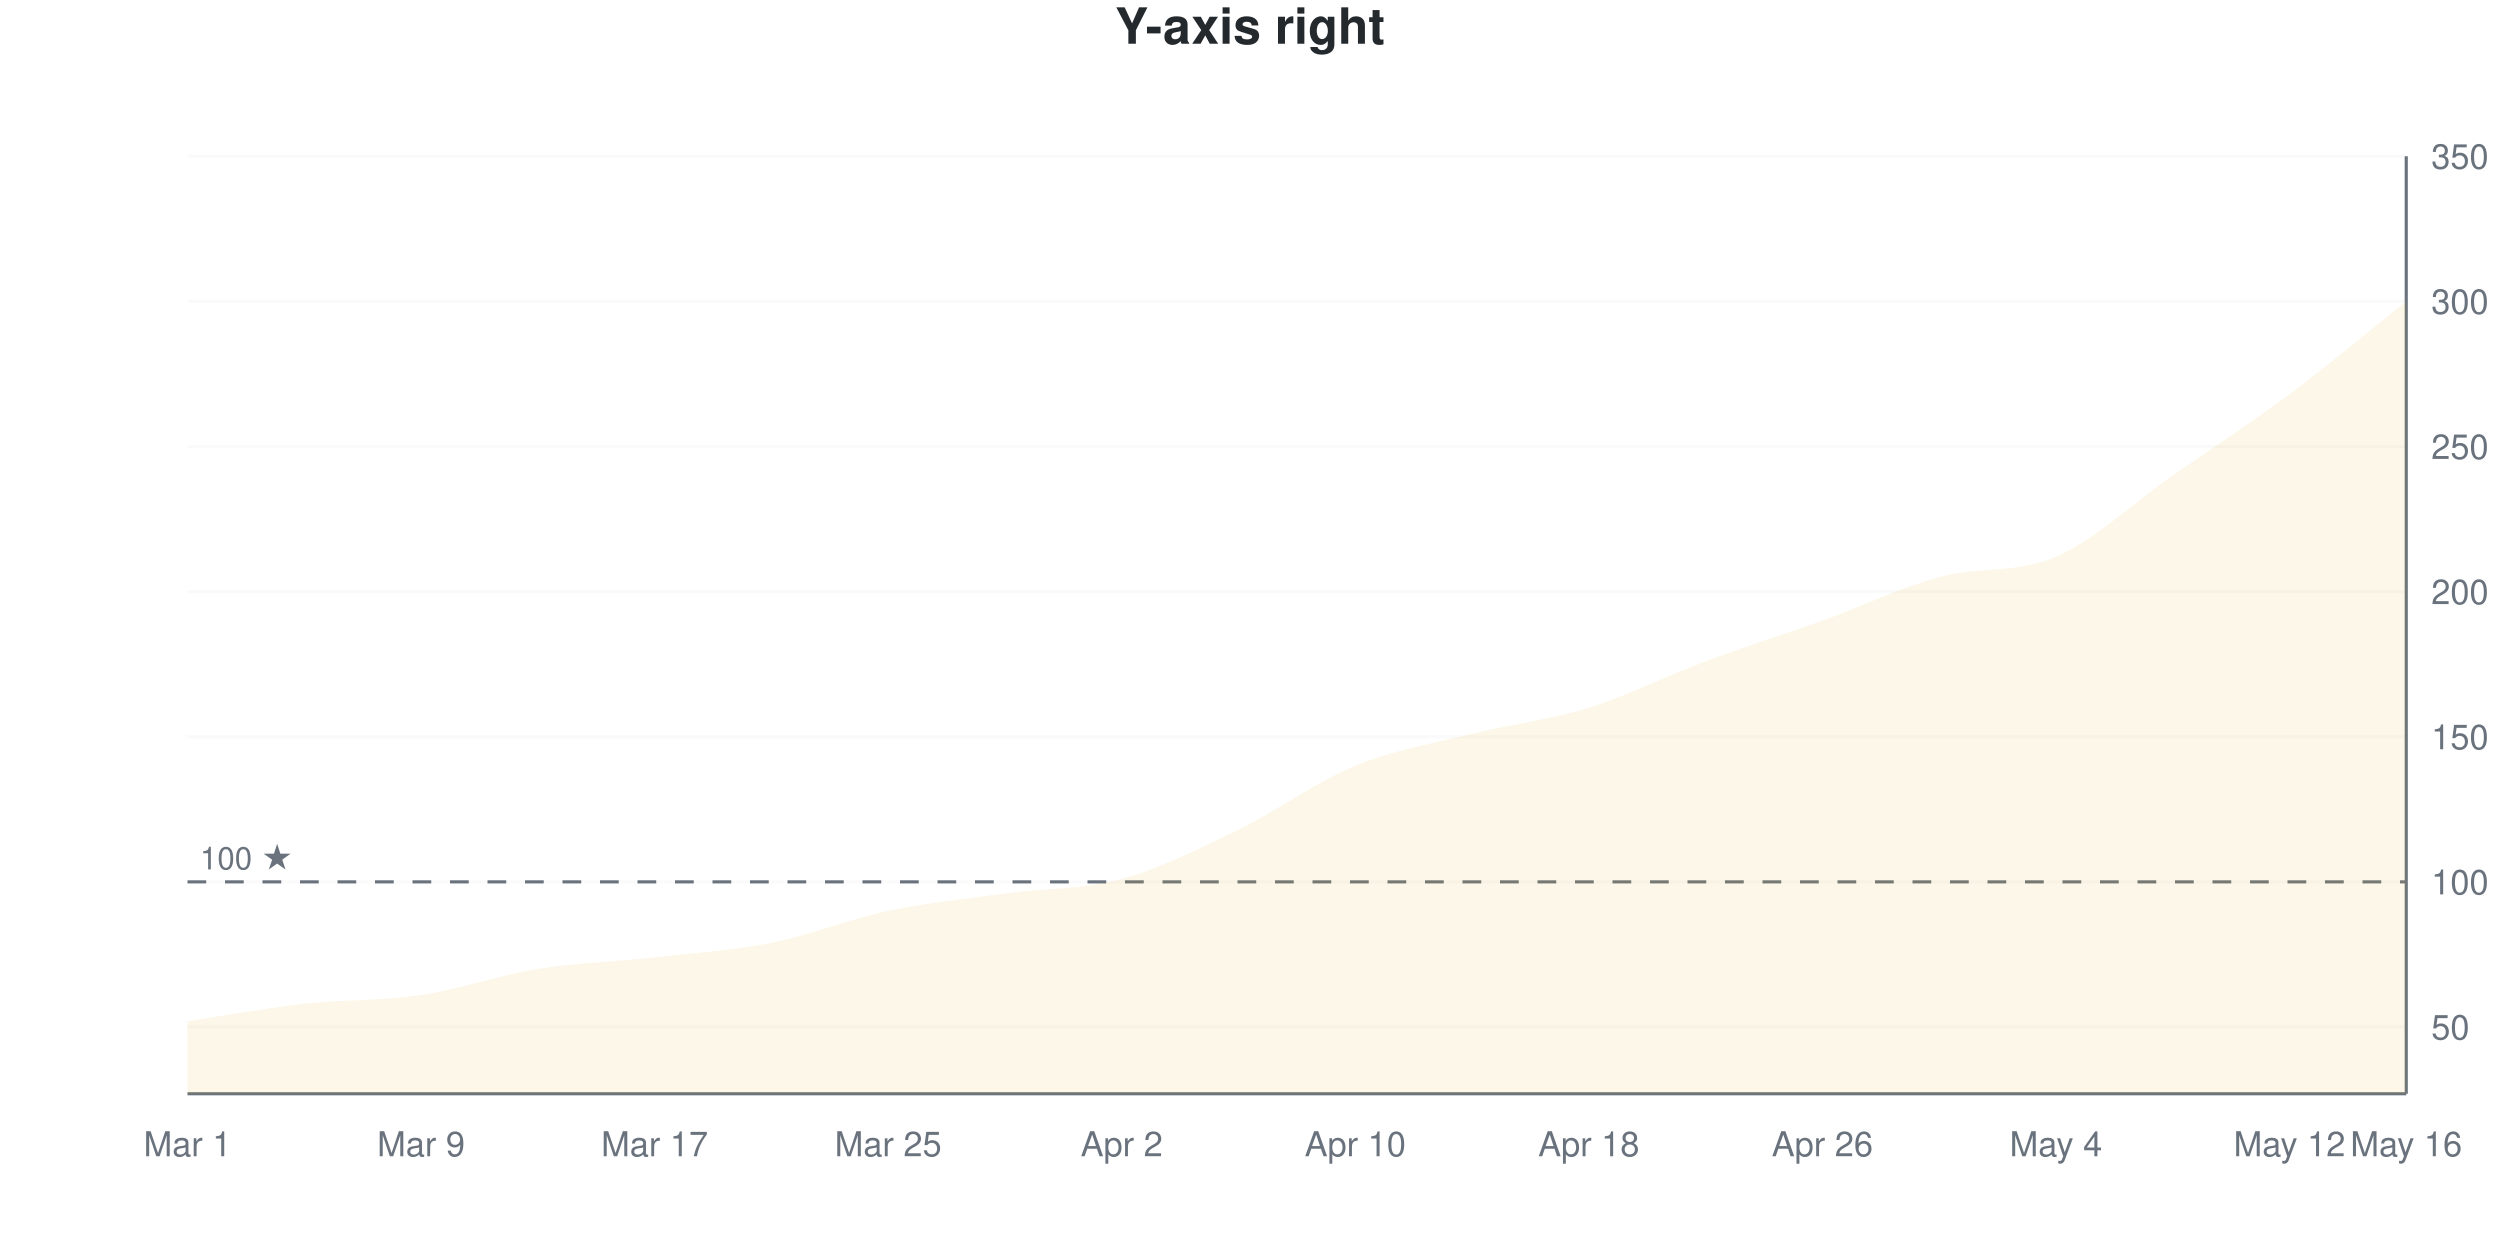
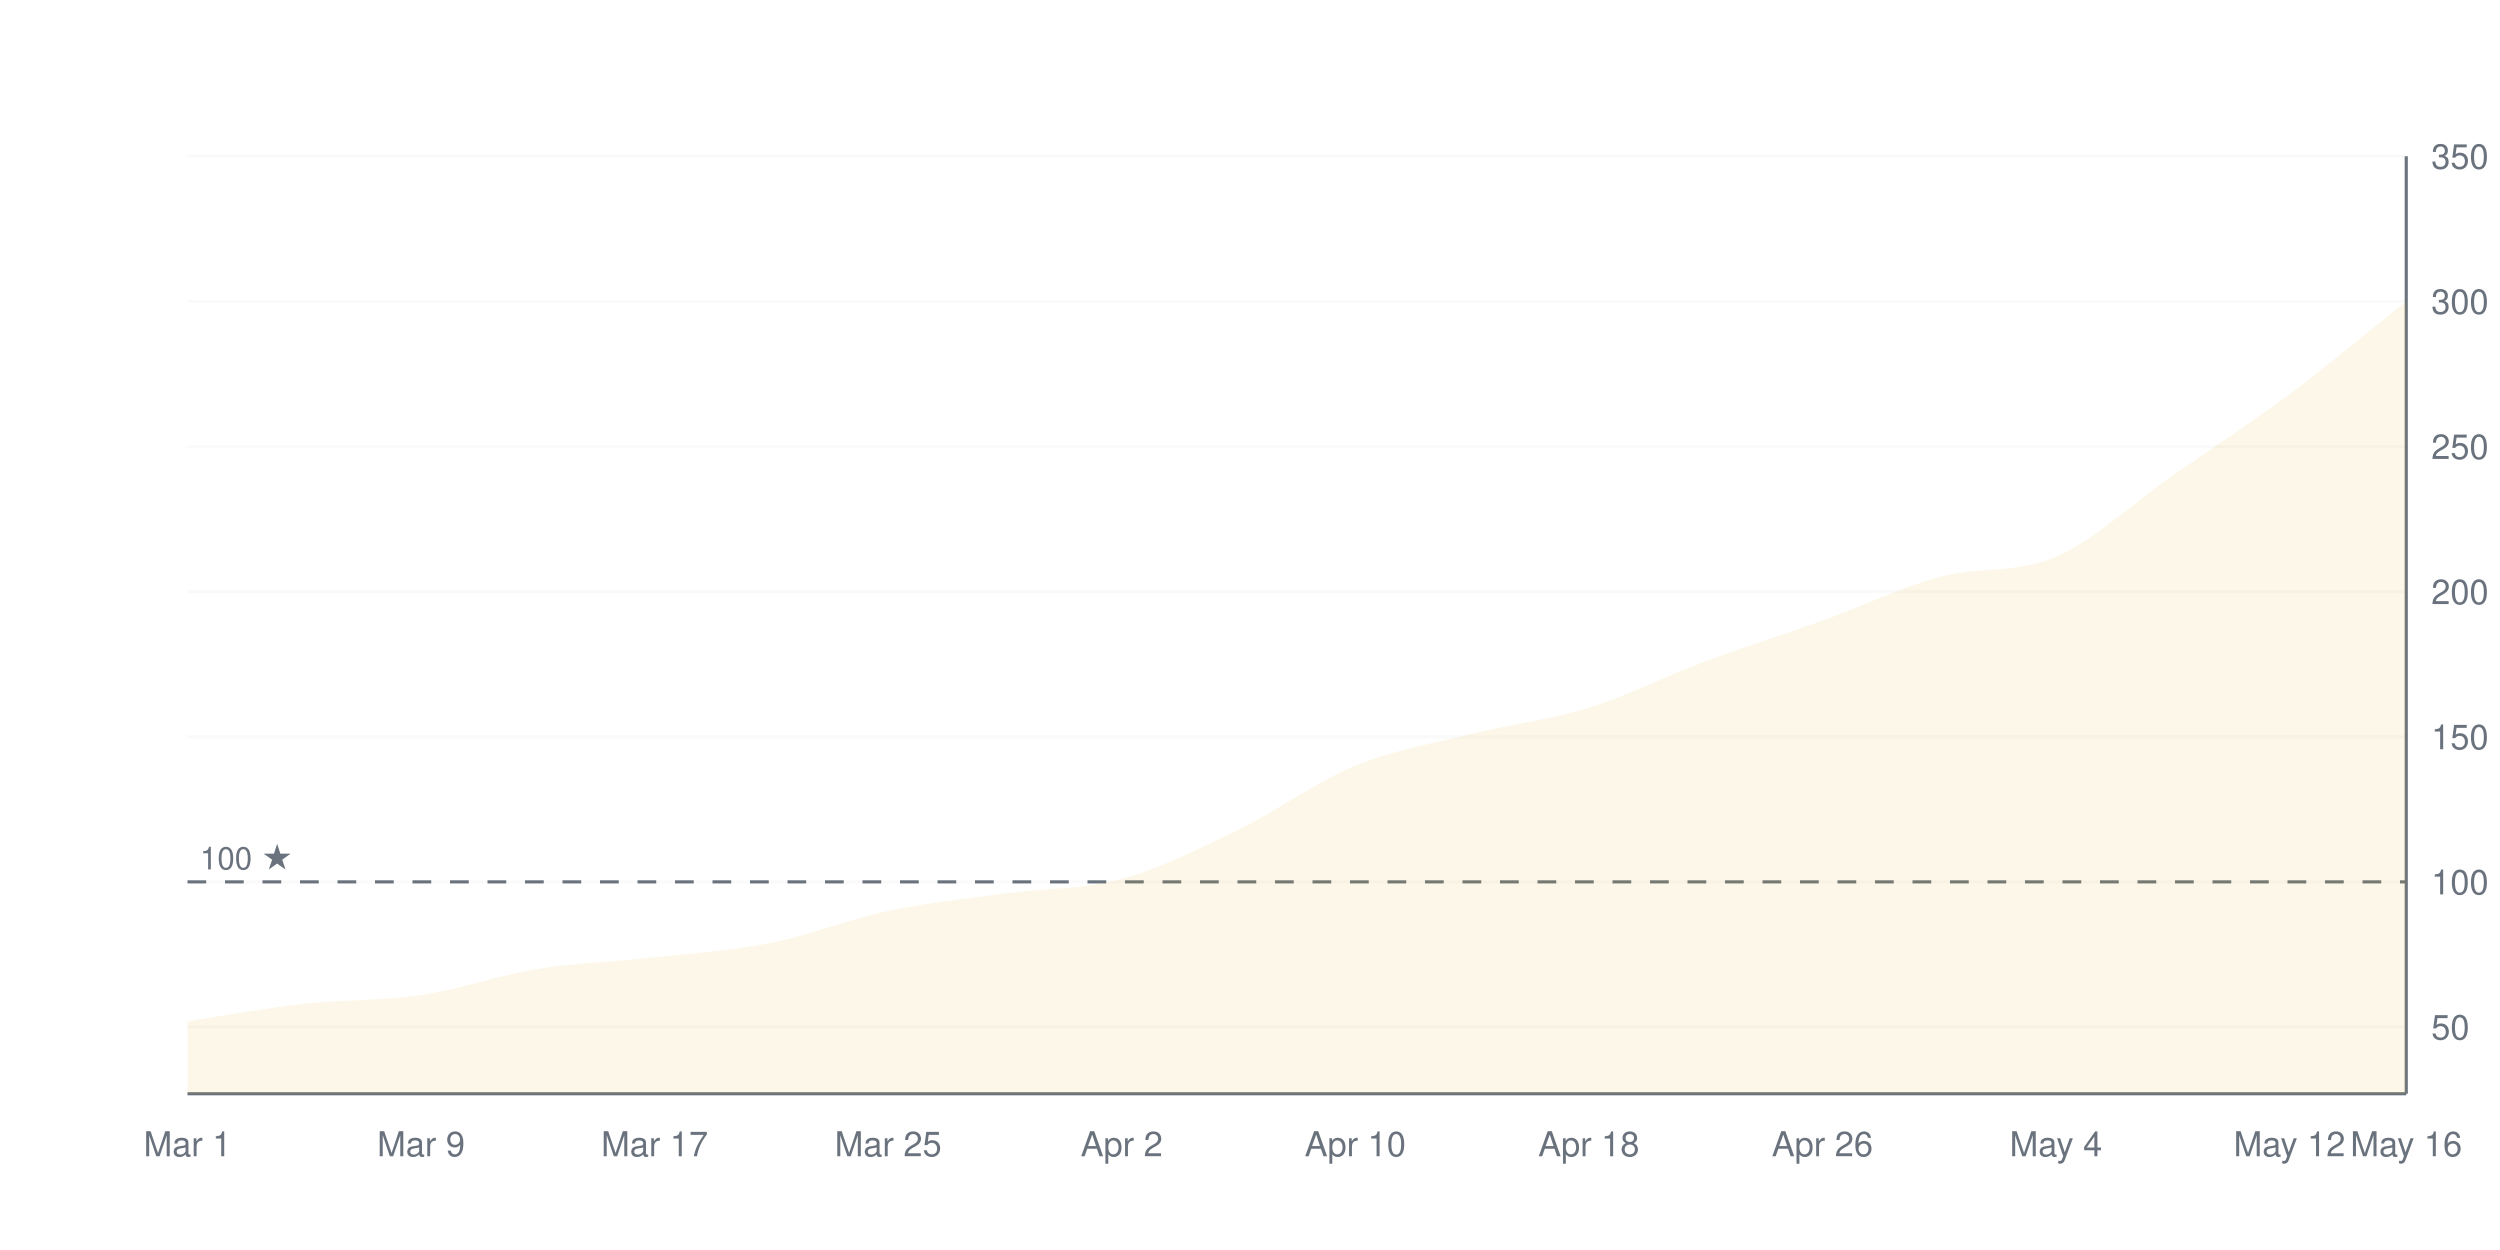
<svg xmlns="http://www.w3.org/2000/svg" viewBox="0 0 800 400" width="800" height="400">
  <style>
    @keyframes drawLine {
      to { stroke-dashoffset: 0; }
    }
    @keyframes fadeInPoint {
      from { opacity: 0; }
      to { opacity: 1; }
    }
    .data-line-0 {
      stroke-dasharray: 1175;
      stroke-dashoffset: 1175;
      animation: drawLine 2s ease-out forwards;
    }
    .data-point {
      opacity: 0;
      animation: fadeInPoint 0.5s ease-out forwards;
    }
    .chart-bg { fill: #fff; }
    .chart-text { fill: #24292e; }
    .chart-muted { fill: #6a737d; }
    .chart-grid { stroke: #eee; }
    .chart-axis { stroke: #6a737d; }
    @media (prefers-color-scheme: dark) {
      .chart-bg { fill: #0d1117; }
      .chart-text { fill: #e6edf3; }
      .chart-muted { fill: #8b949e; }
      .chart-grid { stroke: #21262d; }
      .chart-axis { stroke: #8b949e; }
    }
  </style>
  <rect width="800" height="400" class="chart-bg" />
-   <text x="400" y="14" text-anchor="middle" class="chart-text" font-size="16" font-weight="bold" font-family="-apple-system, BlinkMacSystemFont, 'Segoe UI', Helvetica, Arial, sans-serif">Y-axis right</text>
+   <text x="400" y="14" text-anchor="middle" class="chart-text" font-size="16" font-weight="bold" font-family="-apple-system, BlinkMacSystemFont, 'Segoe UI', Helvetica, Arial, sans-serif" />
  <g class="grid">
    <line x1="60" y1="328.638" x2="770" y2="328.638" class="chart-grid" stroke-opacity="0.3" />
    <text x="778" y="332.638" text-anchor="start" class="chart-muted" font-size="11" font-family="-apple-system, BlinkMacSystemFont, 'Segoe UI', Helvetica, Arial, sans-serif">50</text>
    <line x1="60" y1="282.198" x2="770" y2="282.198" class="chart-grid" stroke-opacity="0.3" />
    <text x="778" y="286.198" text-anchor="start" class="chart-muted" font-size="11" font-family="-apple-system, BlinkMacSystemFont, 'Segoe UI', Helvetica, Arial, sans-serif">100</text>
    <line x1="60" y1="235.759" x2="770" y2="235.759" class="chart-grid" stroke-opacity="0.3" />
    <text x="778" y="239.759" text-anchor="start" class="chart-muted" font-size="11" font-family="-apple-system, BlinkMacSystemFont, 'Segoe UI', Helvetica, Arial, sans-serif">150</text>
    <line x1="60" y1="189.319" x2="770" y2="189.319" class="chart-grid" stroke-opacity="0.3" />
    <text x="778" y="193.319" text-anchor="start" class="chart-muted" font-size="11" font-family="-apple-system, BlinkMacSystemFont, 'Segoe UI', Helvetica, Arial, sans-serif">200</text>
    <line x1="60" y1="142.879" x2="770" y2="142.879" class="chart-grid" stroke-opacity="0.3" />
    <text x="778" y="146.879" text-anchor="start" class="chart-muted" font-size="11" font-family="-apple-system, BlinkMacSystemFont, 'Segoe UI', Helvetica, Arial, sans-serif">250</text>
    <line x1="60" y1="96.44" x2="770" y2="96.44" class="chart-grid" stroke-opacity="0.3" />
    <text x="778" y="100.44" text-anchor="start" class="chart-muted" font-size="11" font-family="-apple-system, BlinkMacSystemFont, 'Segoe UI', Helvetica, Arial, sans-serif">300</text>
    <line x1="60" y1="50" x2="770" y2="50" class="chart-grid" stroke-opacity="0.3" />
    <text x="778" y="54" text-anchor="start" class="chart-muted" font-size="11" font-family="-apple-system, BlinkMacSystemFont, 'Segoe UI', Helvetica, Arial, sans-serif">350</text>
  </g>
  <g class="milestones">
    <line x1="60" y1="282.198" x2="770" y2="282.198" class="chart-axis" stroke-width="1" stroke-dasharray="6,6" />
    <text x="64" y="278.198" class="chart-muted" font-size="10" font-family="-apple-system, BlinkMacSystemFont, 'Segoe UI', Helvetica, Arial, sans-serif">100 ★</text>
  </g>
  <g class="x-axis">
    <text x="60" y="370" text-anchor="middle" class="chart-muted" font-size="11" font-family="-apple-system, BlinkMacSystemFont, 'Segoe UI', Helvetica, Arial, sans-serif">Mar 1</text>
    <text x="134.737" y="370" text-anchor="middle" class="chart-muted" font-size="11" font-family="-apple-system, BlinkMacSystemFont, 'Segoe UI', Helvetica, Arial, sans-serif">Mar 9</text>
    <text x="209.474" y="370" text-anchor="middle" class="chart-muted" font-size="11" font-family="-apple-system, BlinkMacSystemFont, 'Segoe UI', Helvetica, Arial, sans-serif">Mar 17</text>
    <text x="284.211" y="370" text-anchor="middle" class="chart-muted" font-size="11" font-family="-apple-system, BlinkMacSystemFont, 'Segoe UI', Helvetica, Arial, sans-serif">Mar 25</text>
    <text x="358.947" y="370" text-anchor="middle" class="chart-muted" font-size="11" font-family="-apple-system, BlinkMacSystemFont, 'Segoe UI', Helvetica, Arial, sans-serif">Apr 2</text>
    <text x="433.684" y="370" text-anchor="middle" class="chart-muted" font-size="11" font-family="-apple-system, BlinkMacSystemFont, 'Segoe UI', Helvetica, Arial, sans-serif">Apr 10</text>
    <text x="508.421" y="370" text-anchor="middle" class="chart-muted" font-size="11" font-family="-apple-system, BlinkMacSystemFont, 'Segoe UI', Helvetica, Arial, sans-serif">Apr 18</text>
    <text x="583.158" y="370" text-anchor="middle" class="chart-muted" font-size="11" font-family="-apple-system, BlinkMacSystemFont, 'Segoe UI', Helvetica, Arial, sans-serif">Apr 26</text>
    <text x="657.895" y="370" text-anchor="middle" class="chart-muted" font-size="11" font-family="-apple-system, BlinkMacSystemFont, 'Segoe UI', Helvetica, Arial, sans-serif">May 4</text>
    <text x="732.632" y="370" text-anchor="middle" class="chart-muted" font-size="11" font-family="-apple-system, BlinkMacSystemFont, 'Segoe UI', Helvetica, Arial, sans-serif">May 12</text>
    <text x="770" y="370" text-anchor="middle" class="chart-muted" font-size="11" font-family="-apple-system, BlinkMacSystemFont, 'Segoe UI', Helvetica, Arial, sans-serif">May 16</text>
  </g>
  <line x1="770" y1="50" x2="770" y2="350" class="chart-axis" stroke-width="1" />
  <line x1="60" y1="350" x2="770" y2="350" class="chart-axis" stroke-width="1" />
  <path d="M60,350 L60,326.78 C72.456,324.923 84.912,322.601 97.368,321.207 C109.825,319.814 122.281,320.279 134.737,318.421 C147.193,316.563 159.649,312.074 172.105,310.062 C184.561,308.05 197.018,307.74 209.474,306.347 C221.93,304.954 234.386,304.18 246.842,301.703 C259.298,299.226 271.754,294.118 284.211,291.486 C296.667,288.854 309.123,287.616 321.579,285.913 C334.035,284.211 346.491,284.675 358.947,281.269 C371.404,277.864 383.86,271.517 396.316,265.48 C408.772,259.443 421.228,250.155 433.684,245.046 C446.14,239.938 458.596,237.926 471.053,234.83 C483.509,231.734 495.965,230.341 508.421,226.471 C520.877,222.601 533.333,216.254 545.789,211.61 C558.246,206.966 570.702,203.096 583.158,198.607 C595.614,194.118 608.07,188.08 620.526,184.675 C632.982,181.269 645.439,183.591 657.895,178.173 C670.351,172.755 682.807,160.836 695.263,152.167 C707.719,143.498 720.175,135.449 732.632,126.161 C745.088,116.873 757.544,106.347 770,96.44 L770,350 L60,350 Z" fill="#dfb317" fill-opacity="0.1" />
  <path d="M60,350 L60,326.78 C72.456,324.923 84.912,322.601 97.368,321.207 C109.825,319.814 122.281,320.279 134.737,318.421 C147.193,316.563 159.649,312.074 172.105,310.062 C184.561,308.05 197.018,307.74 209.474,306.347 C221.93,304.954 234.386,304.18 246.842,301.703 C259.298,299.226 271.754,294.118 284.211,291.486 C296.667,288.854 309.123,287.616 321.579,285.913 C334.035,284.211 346.491,284.675 358.947,281.269 C371.404,277.864 383.86,271.517 396.316,265.48 C408.772,259.443 421.228,250.155 433.684,245.046 C446.14,239.938 458.596,237.926 471.053,234.83 C483.509,231.734 495.965,230.341 508.421,226.471 C520.877,222.601 533.333,216.254 545.789,211.61 C558.246,206.966 570.702,203.096 583.158,198.607 C595.614,194.118 608.07,188.08 620.526,184.675 C632.982,181.269 645.439,183.591 657.895,178.173 C670.351,172.755 682.807,160.836 695.263,152.167 C707.719,143.498 720.175,135.449 732.632,126.161 C745.088,116.873 757.544,106.347 770,96.44" fill="none" stroke="#dfb317" stroke-width="2.5" class="data-line-0" />
  <g class="points">
    <circle cx="60" cy="326.78" r="4" fill="#dfb317" class="data-point" style="animation-delay: 1.50s" />
    <circle cx="97.368" cy="321.207" r="4" fill="#dfb317" class="data-point" style="animation-delay: 1.55s" />
    <circle cx="134.737" cy="318.421" r="4" fill="#dfb317" class="data-point" style="animation-delay: 1.60s" />
    <circle cx="172.105" cy="310.062" r="4" fill="#dfb317" class="data-point" style="animation-delay: 1.65s" />
    <circle cx="209.474" cy="306.347" r="4" fill="#dfb317" class="data-point" style="animation-delay: 1.70s" />
    <circle cx="246.842" cy="301.703" r="4" fill="#dfb317" class="data-point" style="animation-delay: 1.75s" />
    <circle cx="284.211" cy="291.486" r="4" fill="#dfb317" class="data-point" style="animation-delay: 1.80s" />
    <circle cx="321.579" cy="285.913" r="4" fill="#dfb317" class="data-point" style="animation-delay: 1.85s" />
    <circle cx="358.947" cy="281.269" r="4" fill="#dfb317" class="data-point" style="animation-delay: 1.90s" />
    <circle cx="396.316" cy="265.48" r="4" fill="#dfb317" class="data-point" style="animation-delay: 1.95s" />
    <circle cx="433.684" cy="245.046" r="4" fill="#dfb317" class="data-point" style="animation-delay: 2.00s" />
    <circle cx="471.053" cy="234.83" r="4" fill="#dfb317" class="data-point" style="animation-delay: 2.05s" />
    <circle cx="508.421" cy="226.471" r="4" fill="#dfb317" class="data-point" style="animation-delay: 2.10s" />
    <circle cx="545.789" cy="211.61" r="4" fill="#dfb317" class="data-point" style="animation-delay: 2.15s" />
    <circle cx="583.158" cy="198.607" r="4" fill="#dfb317" class="data-point" style="animation-delay: 2.20s" />
    <circle cx="620.526" cy="184.675" r="4" fill="#dfb317" class="data-point" style="animation-delay: 2.25s" />
    <circle cx="657.895" cy="178.173" r="4" fill="#dfb317" class="data-point" style="animation-delay: 2.30s" />
    <circle cx="695.263" cy="152.167" r="4" fill="#dfb317" class="data-point" style="animation-delay: 2.35s" />
    <circle cx="732.632" cy="126.161" r="4" fill="#dfb317" class="data-point" style="animation-delay: 2.40s" />
    <circle cx="770" cy="96.44" r="4" fill="#dfb317" class="data-point" style="animation-delay: 2.45s" />
  </g>
</svg>
